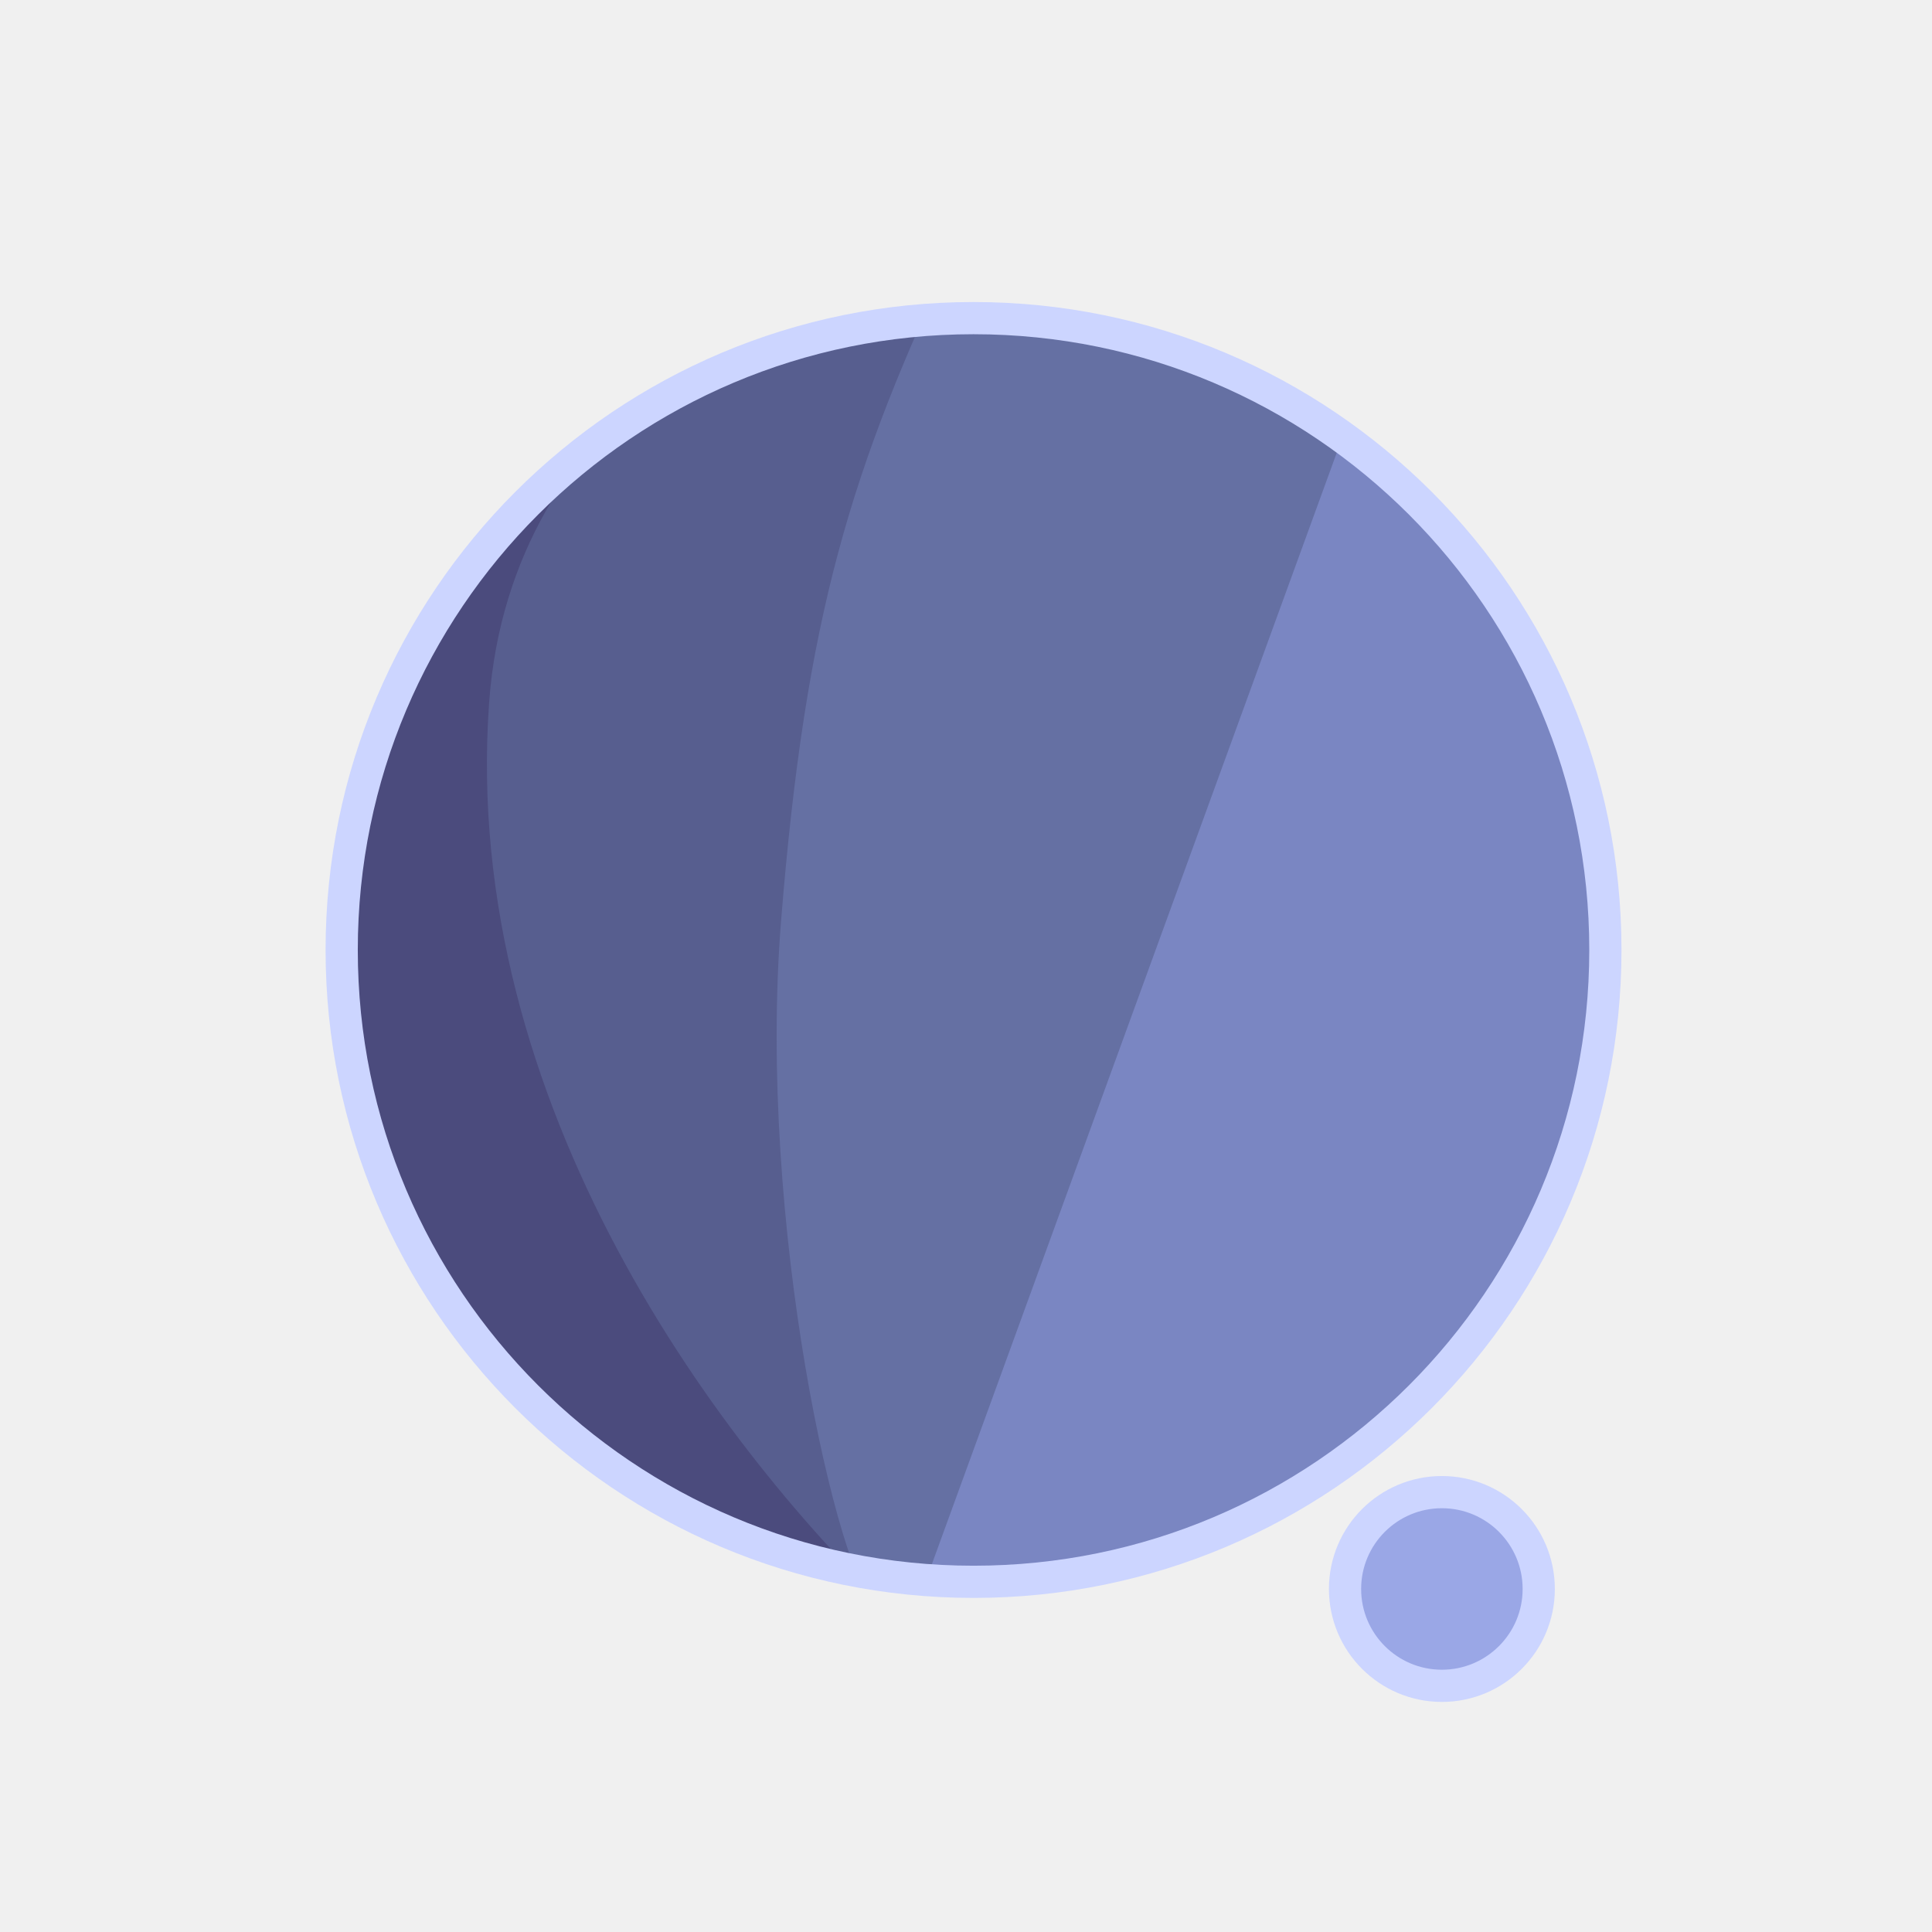
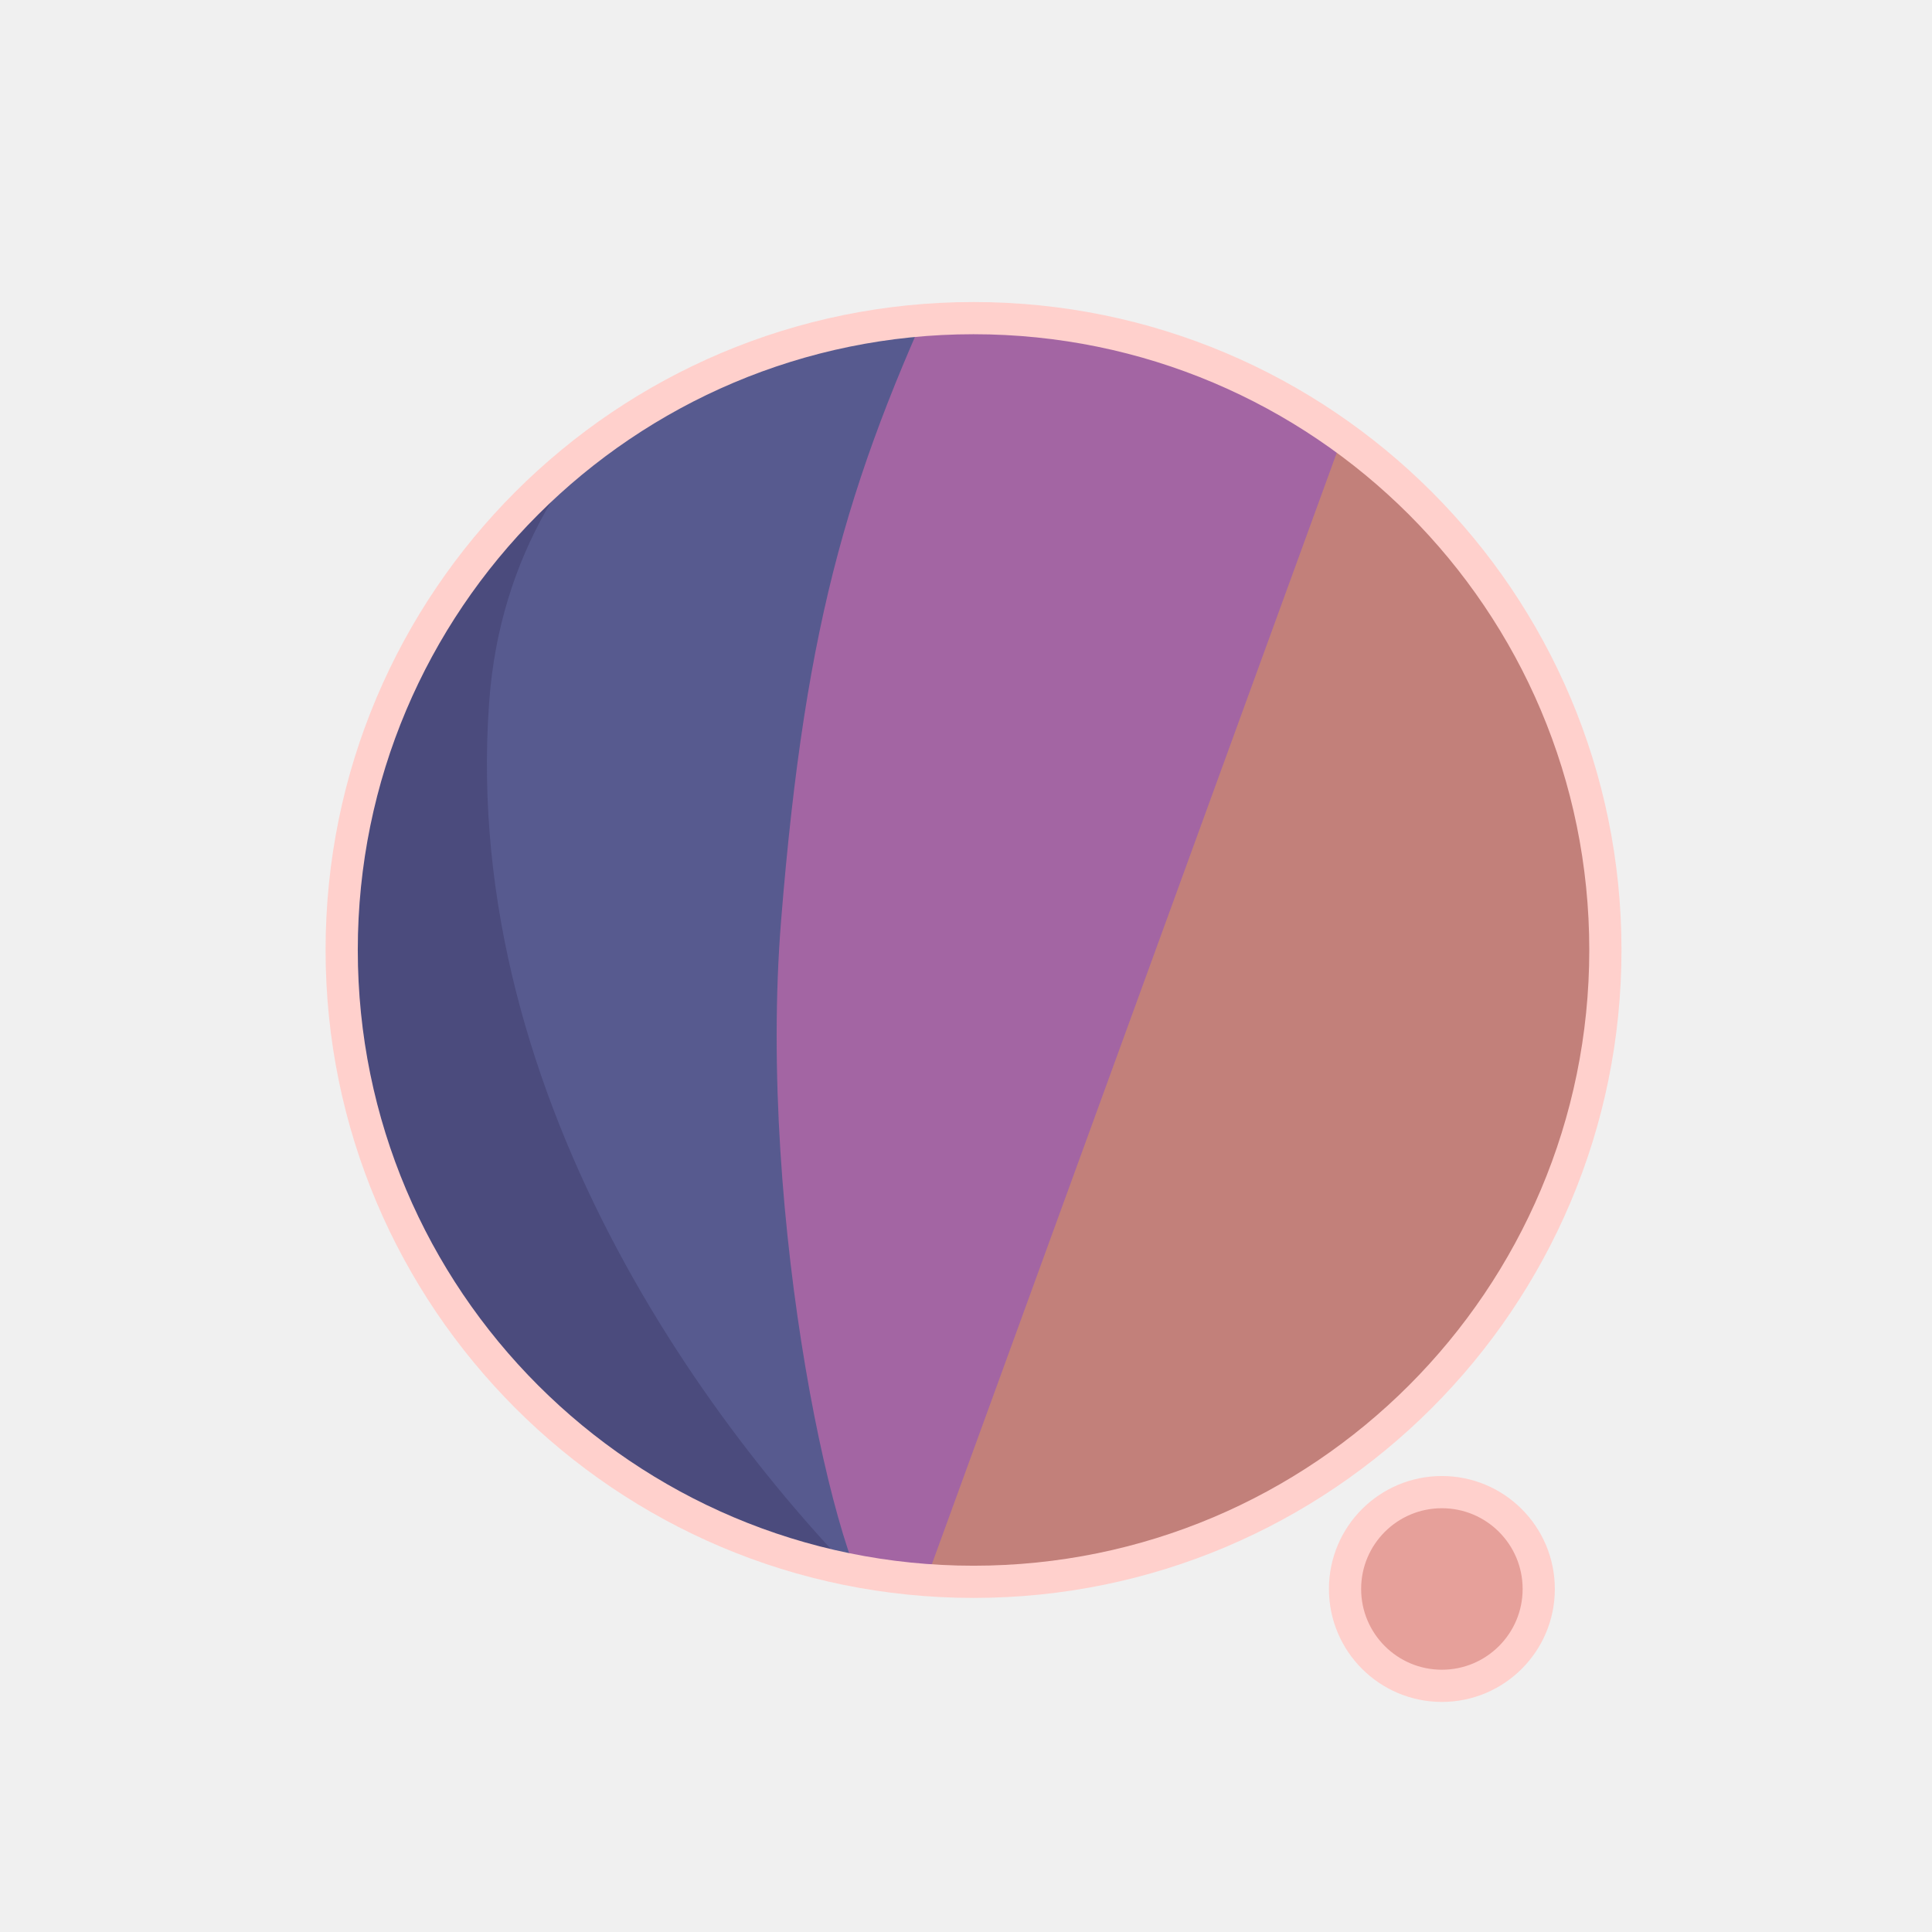
<svg xmlns="http://www.w3.org/2000/svg" width="300" height="300" viewBox="0 0 79.375 79.375" version="1.1" id="svg1">
  <defs id="defs1">
    <filter id="mask-powermask-path-effect5_inverse" style="color-interpolation-filters:sRGB" height="100" width="100" x="-50" y="-50">
      <feColorMatrix id="mask-powermask-path-effect5_primitive1" values="1" type="saturate" result="fbSourceGraphic" />
      <feColorMatrix id="mask-powermask-path-effect5_primitive2" values="-1 0 0 0 1 0 -1 0 0 1 0 0 -1 0 1 0 0 0 1 0 " in="fbSourceGraphic" />
    </filter>
    <clipPath clipPathUnits="userSpaceOnUse" id="clipPath1">
      <circle style="display:inline;fill:#000000;fill-opacity:1;stroke:none;stroke-width:0.214" id="circle3" cx="44.886" cy="38.249" r="22.842" />
    </clipPath>
    <clipPath clipPathUnits="userSpaceOnUse" id="clipPath3">
      <circle style="display:inline;opacity:1;fill:#000000;fill-opacity:1;stroke:none;stroke-width:2.646;stroke-dasharray:none;stroke-opacity:1" id="circle4" cx="39.235" cy="39.029" r="25.959" />
    </clipPath>
    <clipPath clipPathUnits="userSpaceOnUse" id="clipPath4">
      <circle style="display:inline;opacity:1;fill:#000000;fill-opacity:1;stroke:none;stroke-width:0.243" id="circle5" cx="39.997" cy="39.029" r="25.959" />
    </clipPath>
    <clipPath clipPathUnits="userSpaceOnUse" id="clipPath19">
      <g id="g20" style="display:inline">
        <circle style="display:inline;opacity:1;fill:#ffffff;fill-opacity:1;stroke:#000000;stroke-width:1.323;stroke-dasharray:none;stroke-opacity:1" id="circle20" cx="39.997" cy="39.029" r="25.959" />
        <path style="display:inline;fill:#ffffff;fill-opacity:1;stroke:none;stroke-width:1.323;stroke-linecap:round;stroke-linejoin:round;stroke-dasharray:none;stroke-opacity:1" d="M 40.972,71.749 65.107,9.074 51.262,8.513 29.654,71.374 Z" id="path20" />
      </g>
    </clipPath>
  </defs>
  <g id="layer1">
-     <circle style="display:inline;opacity:1;fill:#7A86C2;fill-opacity:1;stroke:none;stroke-width:2.646;stroke-dasharray:none;stroke-opacity:1" id="path1" cx="39.997" cy="39.029" r="25.959" />
-     <circle style="display:inline;opacity:1;fill:#9AA7E6;fill-opacity:1;stroke:#CCD5FF;stroke-width:1.323;stroke-linecap:round;stroke-linejoin:round;stroke-dasharray:none;stroke-opacity:1" id="path23" cx="59.239" cy="65.282" r="3.979" />
-     <path style="display:inline;opacity:1;fill:#6570A3;fill-opacity:1;stroke:none;stroke-width:2.646;stroke-linecap:round;stroke-linejoin:round;stroke-dasharray:none;stroke-opacity:1" d="M 14.114,8.183 56.981,12.942 37.387,66.729 7.337,66.366 Z" id="path4" clip-path="url(#clipPath4)" />
-     <path style="display:inline;opacity:1;fill:#575E8F;fill-opacity:1;stroke:none;stroke-width:2.646;stroke-linecap:round;stroke-linejoin:round;stroke-dasharray:none;stroke-opacity:1" d="m 38.537,10.093 c -4.366,9.204 -6.195,15.177 -7.208,27.727 -0.992,12.295 2.307,27.137 4.048,28.492 L 8.159,69.099 11.655,10.117 Z" id="path8" clip-path="url(#clipPath3)" transform="translate(0.7619726)" />
+     <circle style="display:inline;opacity:1;fill:#C2807A;fill-opacity:1;stroke:none;stroke-width:2.646;stroke-dasharray:none;stroke-opacity:1" id="path1" cx="39.997" cy="39.029" r="25.959" />
+     <circle style="display:inline;opacity:1;fill:#E6A09A;fill-opacity:1;stroke:#FFD0CC;stroke-width:1.323;stroke-linecap:round;stroke-linejoin:round;stroke-dasharray:none;stroke-opacity:1" id="path23" cx="59.239" cy="65.282" r="3.979" />
+     <path style="display:inline;opacity:1;fill:#A365A3;fill-opacity:1;stroke:none;stroke-width:2.646;stroke-linecap:round;stroke-linejoin:round;stroke-dasharray:none;stroke-opacity:1" d="M 14.114,8.183 56.981,12.942 37.387,66.729 7.337,66.366 Z" id="path4" clip-path="url(#clipPath4)" />
+     <path style="display:inline;opacity:1;fill:#575A8F;fill-opacity:1;stroke:none;stroke-width:2.646;stroke-linecap:round;stroke-linejoin:round;stroke-dasharray:none;stroke-opacity:1" d="m 38.537,10.093 c -4.366,9.204 -6.195,15.177 -7.208,27.727 -0.992,12.295 2.307,27.137 4.048,28.492 L 8.159,69.099 11.655,10.117 Z" id="path8" clip-path="url(#clipPath3)" transform="translate(0.7619726)" />
    <path style="display:inline;opacity:1;fill:#4B4B7D;fill-opacity:1;stroke:none;stroke-width:2.646;stroke-linecap:round;stroke-linejoin:round;stroke-dasharray:none;stroke-opacity:1" d="m 42.193,12.318 c -4.211,1.987 -14.039,6.189 -14.818,16.984 -1.049,14.531 8.417,27.086 14.901,33.188 l -22.177,3.33 -0.971,-51.47 z" id="path12" clip-path="url(#clipPath1)" transform="matrix(1.1365,0,0,1.1365,-11.01583,-4.44086)" />
    <path style="display:inline;fill:none;stroke:#ffffff;stroke-width:5.292;stroke-linecap:round;stroke-linejoin:round;stroke-dasharray:none;stroke-opacity:1" d="M 56.155,14.893 37.161,67.307 c 0.345,-0.826 6.533,-17.661 9.644,-21.104 4.78,-5.292 13.008,-2.765 13.143,4.977 0.044,2.513 -1.431,15.998 -1.431,15.998" id="path2" clip-path="url(#clipPath19)" mask="none" />
-     <circle style="display:inline;opacity:1;fill:none;fill-opacity:0;stroke:#CCD5FF;stroke-width:1.323;stroke-dasharray:none;stroke-opacity:1" id="circle8" cx="39.997" cy="39.029" r="25.959" />
+     <circle style="display:inline;opacity:1;fill:none;fill-opacity:0;stroke:#FFD0CC;stroke-width:1.323;stroke-dasharray:none;stroke-opacity:1" id="circle8" cx="39.997" cy="39.029" r="25.959" />
  </g>
</svg>
